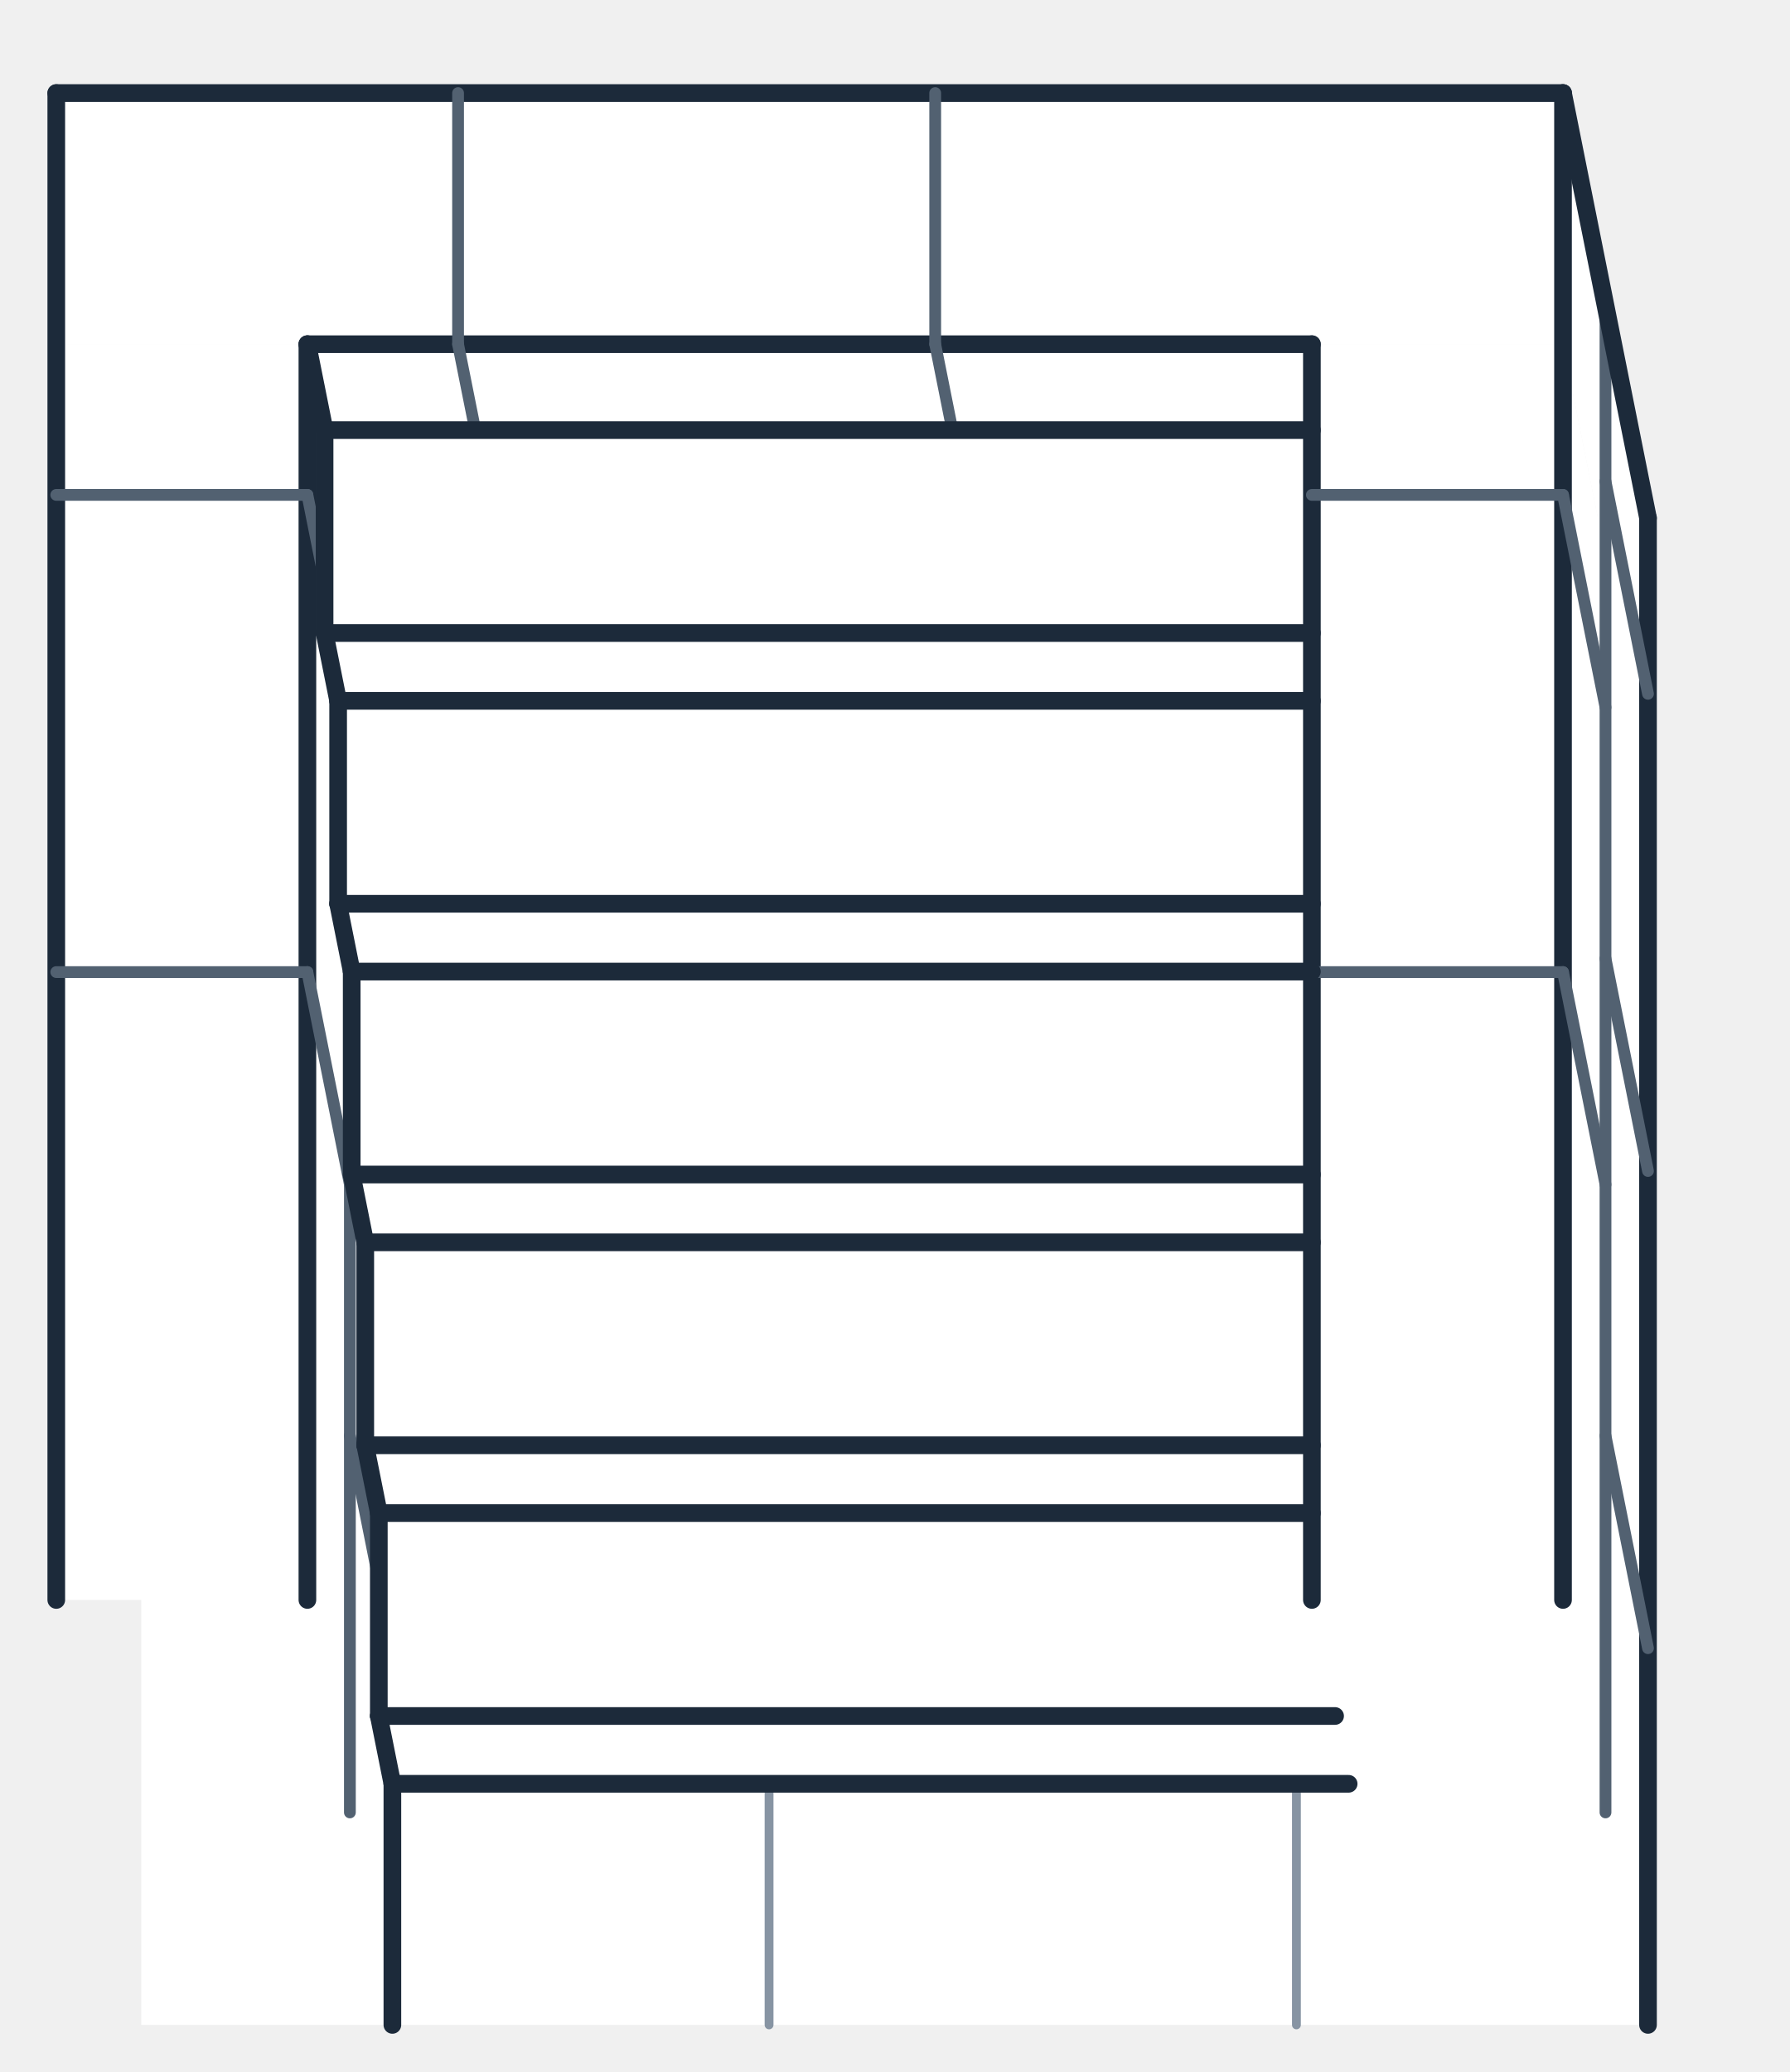
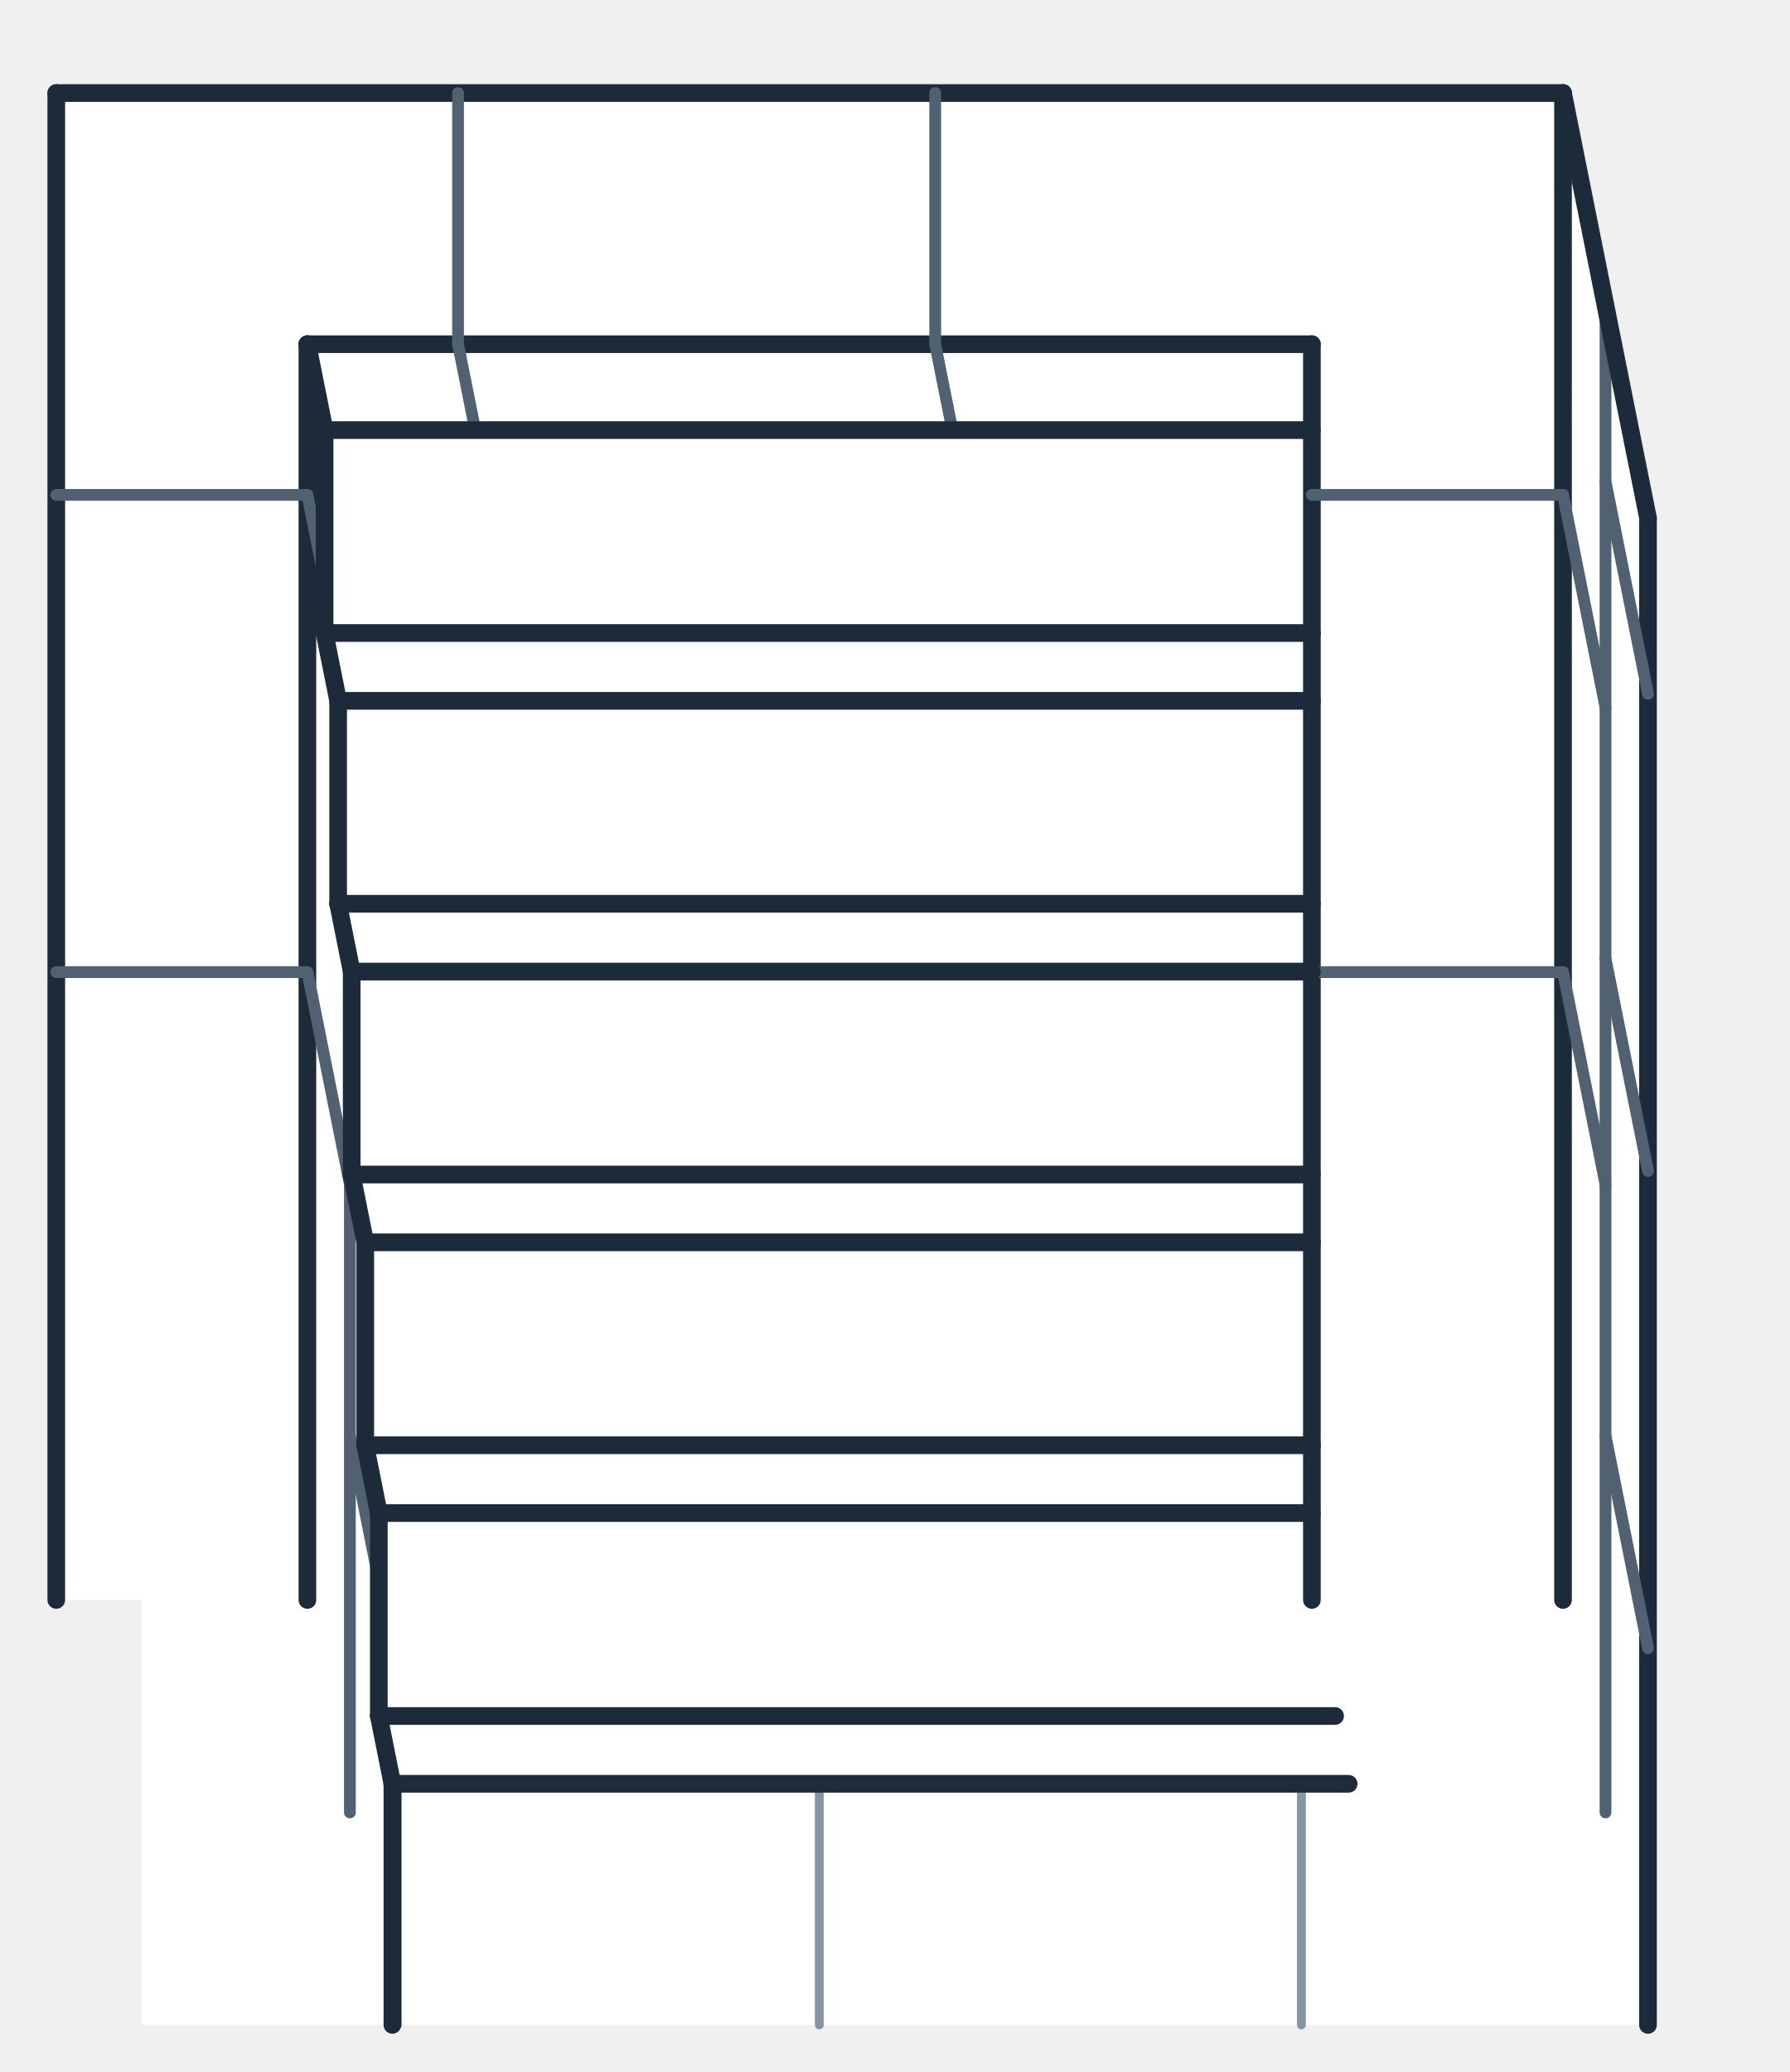
<svg xmlns="http://www.w3.org/2000/svg" width="304" height="352" viewBox="0 0 304 352">
  <polygon points="24,88 280,88 280,344 24,344" fill="#ffffff" />
  <polygon points="9.562,15.808 265.562,15.808 265.562,58.475 9.562,58.475" fill="#ffffff" />
  <polygon points="24,130.667 280,130.667 265.562,58.475 9.562,58.475" fill="#ffffff" />
  <polygon points="280,88 280,130.667 265.562,58.475 265.562,15.808" fill="#ffffff" />
  <polygon points="9.562,58.475 52.228,58.475 52.228,271.808 9.562,271.808" fill="#ffffff" />
  <polygon points="66.667,130.667 66.667,344 52.228,271.808 52.228,58.475" fill="#ffffff" />
  <polygon points="222.895,58.475 265.562,58.475 265.562,271.808 222.895,271.808" fill="#ffffff" />
  <polygon points="280,130.667 280,344 265.562,271.808 265.562,58.475" fill="#ffffff" />
  <polygon points="55.147,73.067 225.813,73.067 225.813,107.541 55.147,107.541" fill="#ffffff" />
  <polygon points="66.667,165.141 237.333,165.141 225.813,107.541 55.147,107.541" fill="#ffffff" />
  <polygon points="237.333,130.667 237.333,165.141 225.813,107.541 225.813,73.067" fill="#ffffff" />
  <polygon points="57.451,119.061 228.117,119.061 228.117,153.536 57.451,153.536" fill="#ffffff" />
  <polygon points="66.667,199.616 237.333,199.616 228.117,153.536 57.451,153.536" fill="#ffffff" />
  <polygon points="237.333,165.141 237.333,199.616 228.117,153.536 228.117,119.061" fill="#ffffff" />
  <polygon points="59.755,165.056 230.421,165.056 230.421,199.531 59.755,199.531" fill="#ffffff" />
  <polygon points="66.667,234.091 237.333,234.091 230.421,199.531 59.755,199.531" fill="#ffffff" />
  <polygon points="237.333,199.616 237.333,234.091 230.421,199.531 230.421,165.056" fill="#ffffff" />
  <polygon points="62.059,211.051 232.725,211.051 232.725,245.525 62.059,245.525" fill="#ffffff" />
  <polygon points="66.667,268.565 237.333,268.565 232.725,245.525 62.059,245.525" fill="#ffffff" />
  <polygon points="237.333,234.091 237.333,268.565 232.725,245.525 232.725,211.051" fill="#ffffff" />
  <polygon points="64.363,257.045 235.029,257.045 235.029,291.52 64.363,291.52" fill="#ffffff" />
  <polygon points="66.667,303.04 237.333,303.04 235.029,291.52 64.363,291.52" fill="#ffffff" />
  <polygon points="237.333,268.565 237.333,303.04 235.029,291.52 235.029,257.045" fill="#ffffff" />
  <g fill="none" stroke-linejoin="round" stroke-linecap="round">
    <line x1="66.667" y1="303.04" x2="229.141" y2="303.04" stroke="#8794a3" stroke-width="1.5" />
-     <line x1="130.667" y1="303.04" x2="130.667" y2="344" stroke="#8794a3" stroke-width="1.5" />
-     <line x1="220.267" y1="303.04" x2="220.267" y2="344" stroke="#8794a3" stroke-width="1.5" />
+     <line x1="67.52" y1="303.04" x2="67.52" y2="344" stroke="#8794a3" stroke-width="1.5" />
+     <line x1="139.2" y1="303.04" x2="139.2" y2="344" stroke="#8794a3" stroke-width="1.5" />
+     <line x1="221.12" y1="303.04" x2="221.12" y2="344" stroke="#8794a3" stroke-width="1.5" />
    <line x1="9.562" y1="15.808" x2="265.562" y2="15.808" stroke="#1c2a3a" stroke-width="3" />
    <line x1="280" y1="88" x2="280" y2="344" stroke="#1c2a3a" stroke-width="3" />
    <line x1="272.781" y1="51.904" x2="272.781" y2="307.904" stroke="#526171" stroke-width="2" />
    <line x1="265.562" y1="15.808" x2="265.562" y2="271.808" stroke="#1c2a3a" stroke-width="3" />
    <line x1="280" y1="88" x2="265.562" y2="15.808" stroke="#1c2a3a" stroke-width="3" />
    <line x1="280" y1="117.867" x2="272.781" y2="81.771" stroke="#526171" stroke-width="2" />
    <line x1="280" y1="198.933" x2="272.781" y2="162.837" stroke="#526171" stroke-width="2" />
    <line x1="280" y1="280" x2="272.781" y2="243.904" stroke="#526171" stroke-width="2" />
    <line x1="272.781" y1="120.171" x2="265.562" y2="84.075" stroke="#526171" stroke-width="2" />
    <line x1="272.781" y1="201.237" x2="265.562" y2="165.141" stroke="#526171" stroke-width="2" />
    <line x1="222.895" y1="271.808" x2="222.895" y2="58.475" stroke="#1c2a3a" stroke-width="3" />
    <line x1="222.895" y1="58.475" x2="52.228" y2="58.475" stroke="#1c2a3a" stroke-width="3" />
    <line x1="80.747" y1="73.067" x2="77.828" y2="58.475" stroke="#526171" stroke-width="2" />
    <line x1="161.813" y1="73.067" x2="158.895" y2="58.475" stroke="#526171" stroke-width="2" />
    <line x1="66.667" y1="303.04" x2="66.667" y2="344" stroke="#1c2a3a" stroke-width="3" />
    <line x1="59.447" y1="163.52" x2="59.447" y2="307.904" stroke="#526171" stroke-width="2" />
    <line x1="52.228" y1="58.475" x2="52.228" y2="271.808" stroke="#1c2a3a" stroke-width="3" />
    <line x1="55.147" y1="73.067" x2="52.228" y2="58.475" stroke="#1c2a3a" stroke-width="3" />
    <line x1="64.363" y1="268.48" x2="59.447" y2="243.904" stroke="#526171" stroke-width="2" />
    <line x1="55.147" y1="98.667" x2="52.228" y2="84.075" stroke="#526171" stroke-width="2" />
    <line x1="59.447" y1="201.237" x2="52.228" y2="165.141" stroke="#526171" stroke-width="2" />
    <line x1="9.562" y1="271.808" x2="9.562" y2="15.808" stroke="#1c2a3a" stroke-width="3" />
    <line x1="77.828" y1="15.808" x2="77.828" y2="58.475" stroke="#526171" stroke-width="2" />
    <line x1="9.562" y1="84.075" x2="52.228" y2="84.075" stroke="#526171" stroke-width="2" />
    <line x1="222.895" y1="84.075" x2="265.562" y2="84.075" stroke="#526171" stroke-width="2" />
    <line x1="158.895" y1="15.808" x2="158.895" y2="58.475" stroke="#526171" stroke-width="2" />
    <line x1="9.562" y1="165.141" x2="52.228" y2="165.141" stroke="#526171" stroke-width="2" />
    <line x1="222.895" y1="165.141" x2="265.562" y2="165.141" stroke="#526171" stroke-width="2" />
    <line x1="55.147" y1="73.067" x2="222.895" y2="73.067" stroke="#1c2a3a" stroke-width="3" />
    <line x1="55.147" y1="107.541" x2="222.895" y2="107.541" stroke="#1c2a3a" stroke-width="3" />
    <line x1="57.451" y1="119.061" x2="222.895" y2="119.061" stroke="#1c2a3a" stroke-width="3" />
    <line x1="55.147" y1="73.067" x2="55.147" y2="107.541" stroke="#1c2a3a" stroke-width="3" />
    <line x1="55.147" y1="107.541" x2="57.451" y2="119.061" stroke="#1c2a3a" stroke-width="3" />
    <line x1="57.451" y1="153.536" x2="222.895" y2="153.536" stroke="#1c2a3a" stroke-width="3" />
    <line x1="59.755" y1="165.056" x2="222.895" y2="165.056" stroke="#1c2a3a" stroke-width="3" />
    <line x1="57.451" y1="119.061" x2="57.451" y2="153.536" stroke="#1c2a3a" stroke-width="3" />
    <line x1="57.451" y1="153.536" x2="59.755" y2="165.056" stroke="#1c2a3a" stroke-width="3" />
    <line x1="59.755" y1="199.531" x2="222.895" y2="199.531" stroke="#1c2a3a" stroke-width="3" />
    <line x1="62.059" y1="211.051" x2="222.895" y2="211.051" stroke="#1c2a3a" stroke-width="3" />
    <line x1="59.755" y1="165.056" x2="59.755" y2="199.531" stroke="#1c2a3a" stroke-width="3" />
    <line x1="59.755" y1="199.531" x2="62.059" y2="211.051" stroke="#1c2a3a" stroke-width="3" />
    <line x1="62.059" y1="245.525" x2="222.895" y2="245.525" stroke="#1c2a3a" stroke-width="3" />
    <line x1="64.363" y1="257.045" x2="222.895" y2="257.045" stroke="#1c2a3a" stroke-width="3" />
    <line x1="62.059" y1="211.051" x2="62.059" y2="245.525" stroke="#1c2a3a" stroke-width="3" />
    <line x1="62.059" y1="245.525" x2="64.363" y2="257.045" stroke="#1c2a3a" stroke-width="3" />
    <line x1="64.363" y1="291.52" x2="226.837" y2="291.52" stroke="#1c2a3a" stroke-width="3" />
    <line x1="66.667" y1="303.04" x2="229.141" y2="303.04" stroke="#1c2a3a" stroke-width="3" />
    <line x1="64.363" y1="257.045" x2="64.363" y2="291.52" stroke="#1c2a3a" stroke-width="3" />
    <line x1="64.363" y1="291.52" x2="66.667" y2="303.04" stroke="#1c2a3a" stroke-width="3" />
  </g>
</svg>
